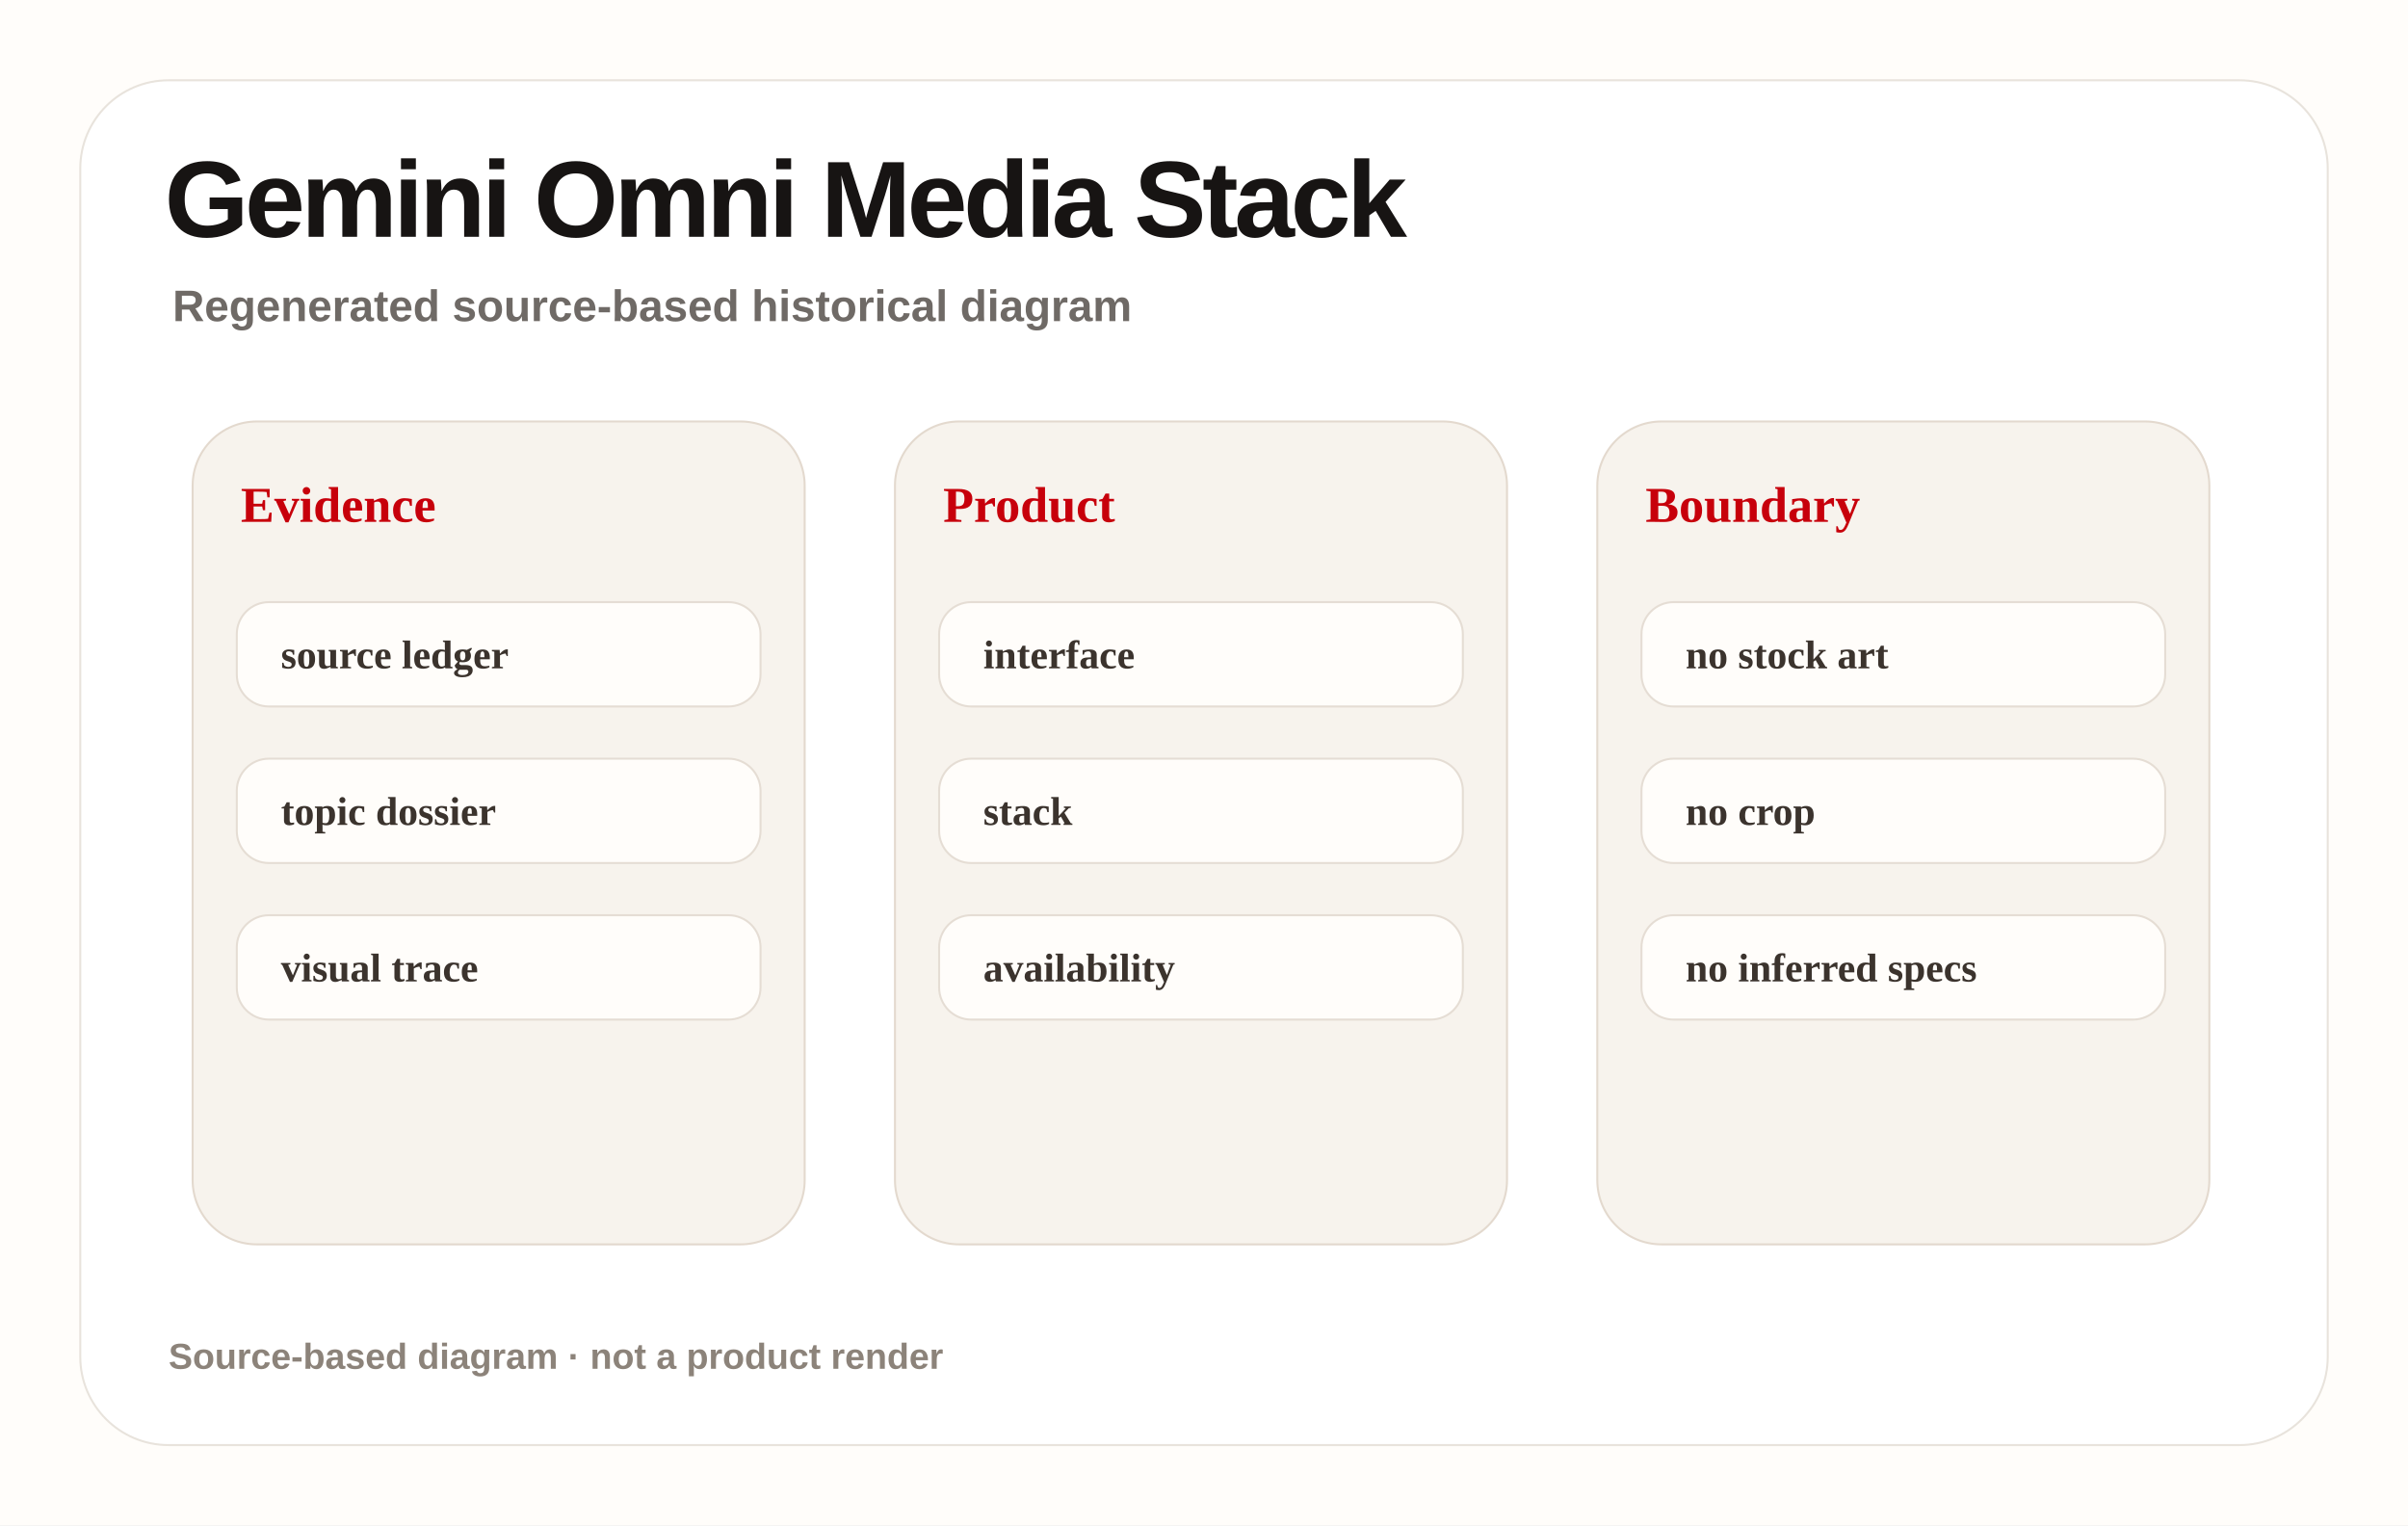
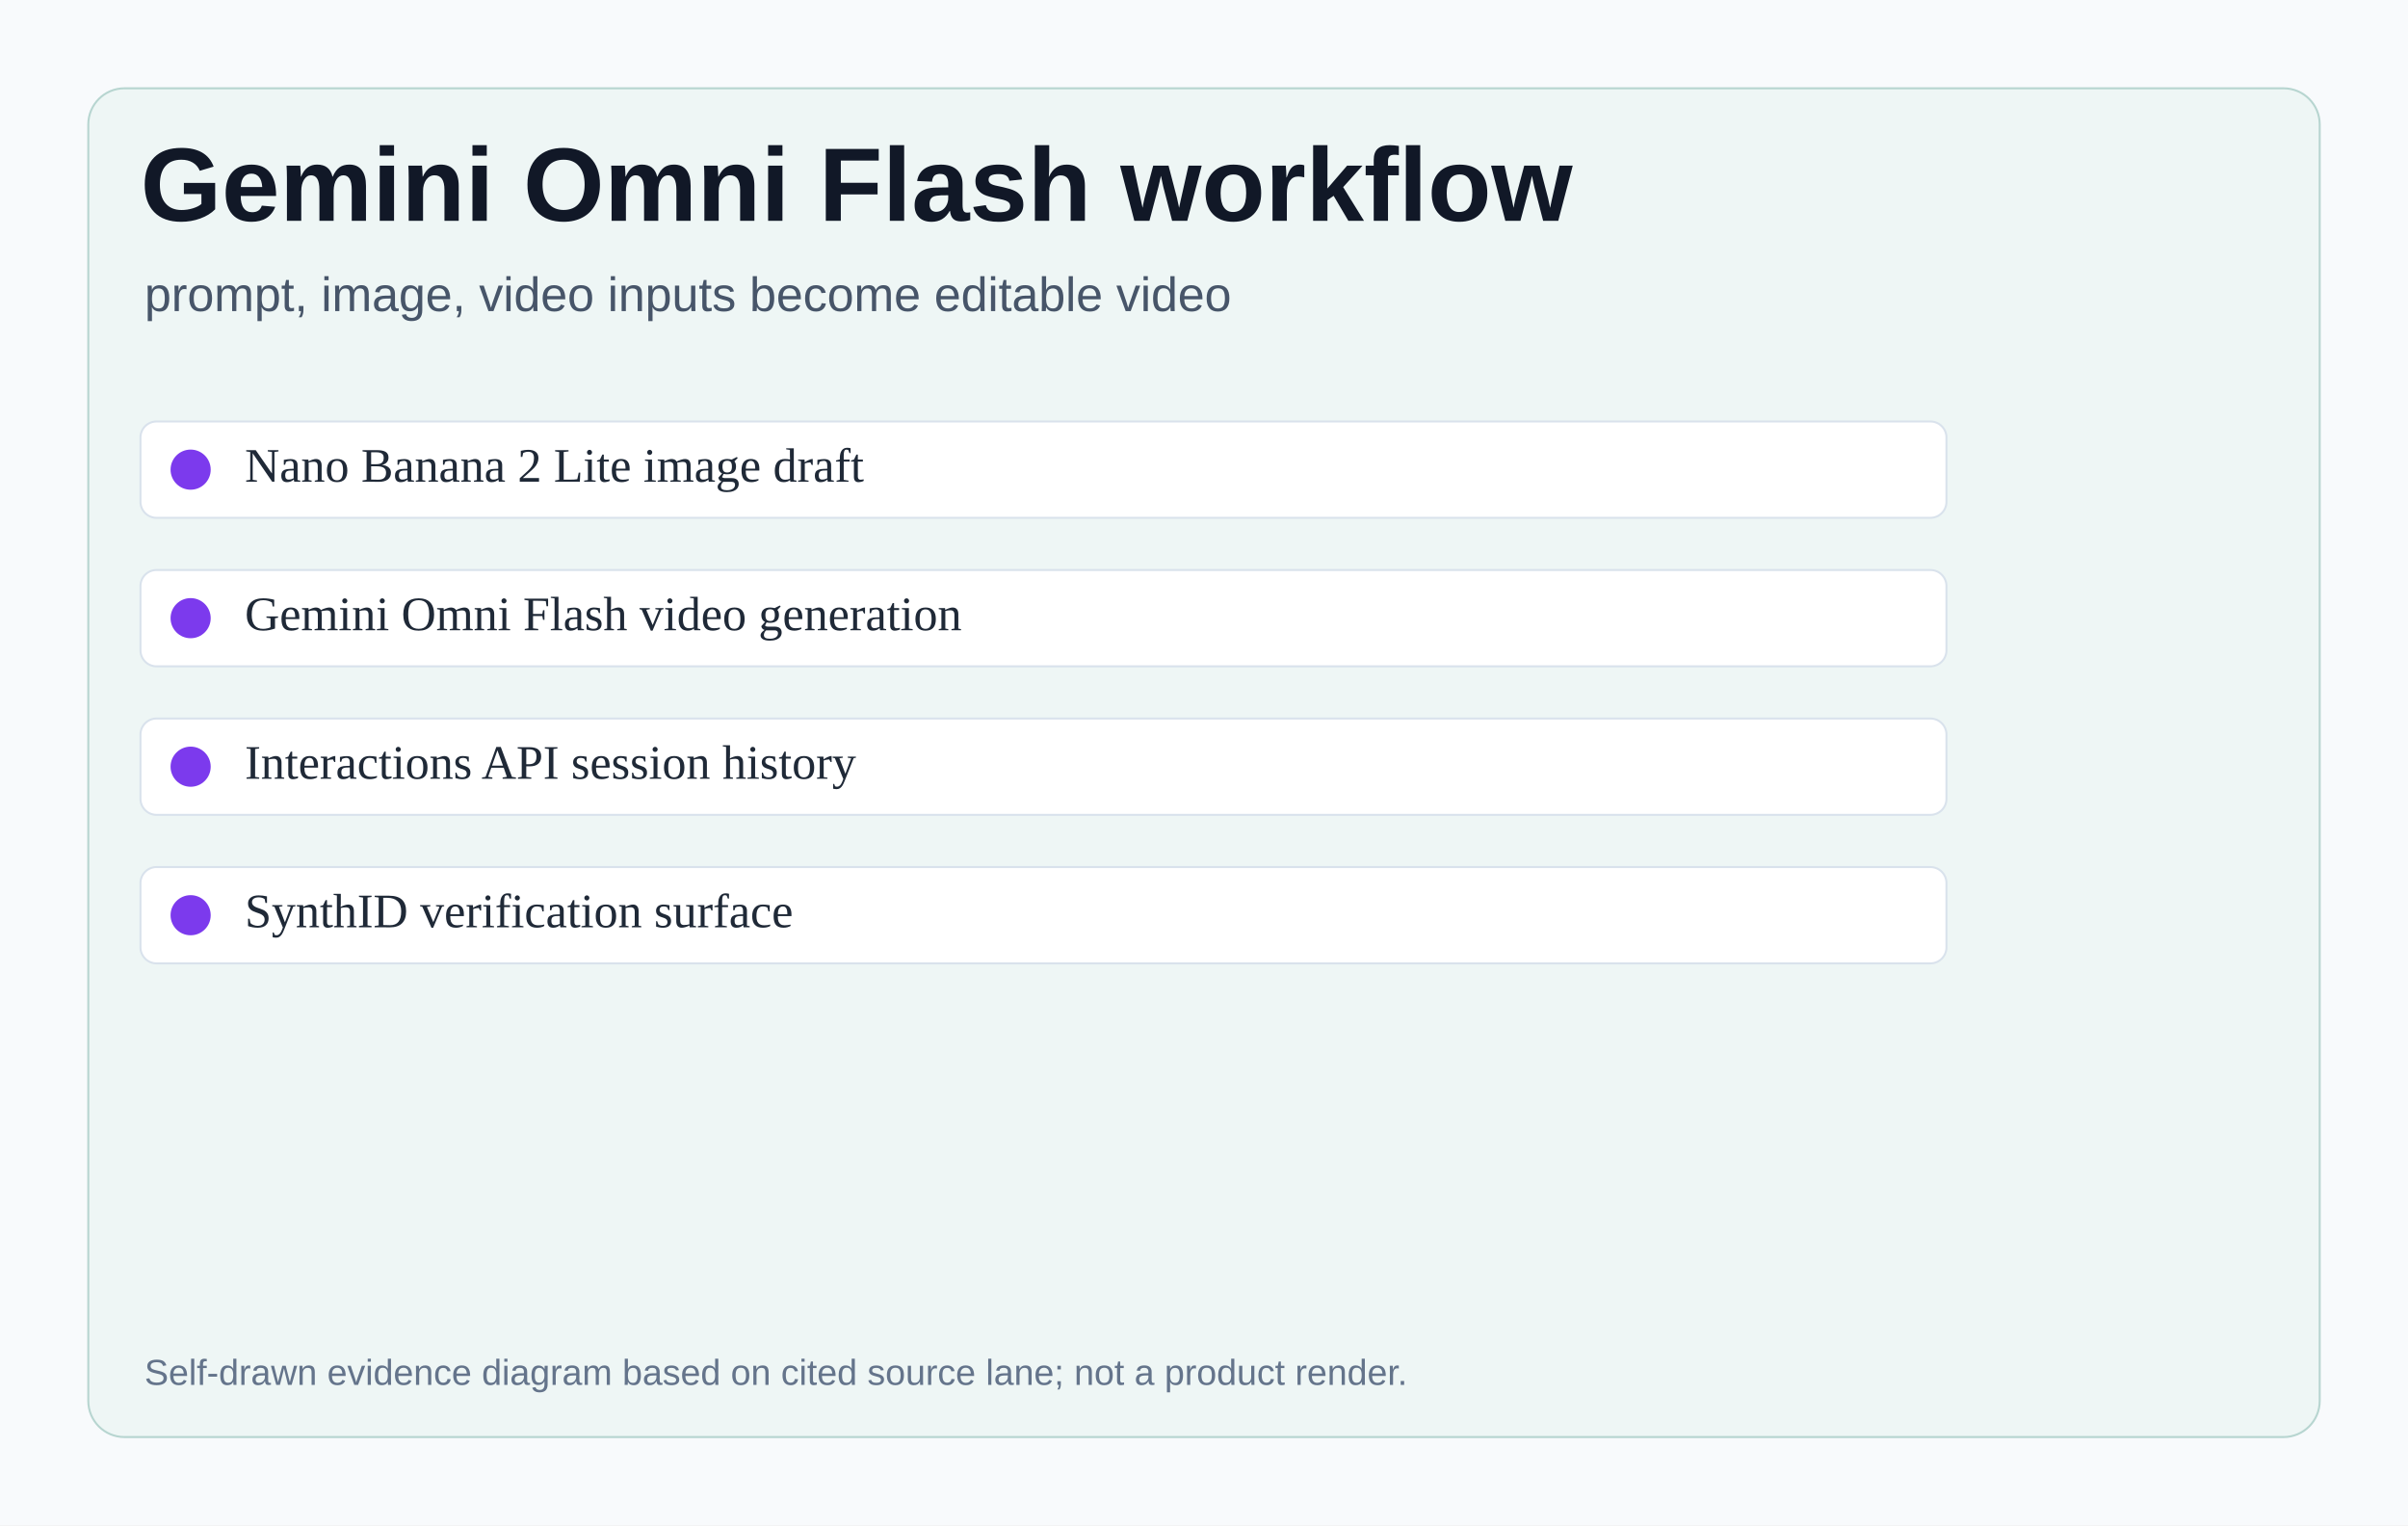
- <svg xmlns="http://www.w3.org/2000/svg" width="1200" height="760" viewBox="0 0 1200 760" role="img" aria-label="Gemini Omni Media Stack">
-   <rect width="1200" height="760" fill="#fffdfa" />
-   <rect x="40" y="40" width="1120" height="680" rx="44" fill="#ffffff" stroke="#e8e3dc" />
-   <text x="82" y="118" font-family="Aptos, Arial, sans-serif" font-size="54" font-weight="950" letter-spacing="-2" fill="#171413">Gemini Omni Media Stack</text>
-   <text x="86" y="160" font-family="Aptos, Arial, sans-serif" font-size="22" font-weight="700" fill="#6f6a66">Regenerated source-based historical diagram</text>
-   <rect x="96" y="210" width="305" height="410" rx="32" fill="#f7f3ed" stroke="#e3d9ce" />
-   <text x="120" y="260" font-size="25" font-weight="900" fill="#c7000b">Evidence</text>
-   <rect x="118" y="300" width="261" height="52" rx="16" fill="#fffdfa" stroke="#e5ddd4" />
-   <text x="140" y="333" font-size="20" font-weight="700" fill="#3b332d">source ledger</text>
-   <rect x="118" y="378" width="261" height="52" rx="16" fill="#fffdfa" stroke="#e5ddd4" />
-   <text x="140" y="411" font-size="20" font-weight="700" fill="#3b332d">topic dossier</text>
-   <rect x="118" y="456" width="261" height="52" rx="16" fill="#fffdfa" stroke="#e5ddd4" />
-   <text x="140" y="489" font-size="20" font-weight="700" fill="#3b332d">visual trace</text>
-   <rect x="446" y="210" width="305" height="410" rx="32" fill="#f7f3ed" stroke="#e3d9ce" />
-   <text x="470" y="260" font-size="25" font-weight="900" fill="#c7000b">Product</text>
-   <rect x="468" y="300" width="261" height="52" rx="16" fill="#fffdfa" stroke="#e5ddd4" />
-   <text x="490" y="333" font-size="20" font-weight="700" fill="#3b332d">interface</text>
-   <rect x="468" y="378" width="261" height="52" rx="16" fill="#fffdfa" stroke="#e5ddd4" />
-   <text x="490" y="411" font-size="20" font-weight="700" fill="#3b332d">stack</text>
-   <rect x="468" y="456" width="261" height="52" rx="16" fill="#fffdfa" stroke="#e5ddd4" />
-   <text x="490" y="489" font-size="20" font-weight="700" fill="#3b332d">availability</text>
-   <rect x="796" y="210" width="305" height="410" rx="32" fill="#f7f3ed" stroke="#e3d9ce" />
-   <text x="820" y="260" font-size="25" font-weight="900" fill="#c7000b">Boundary</text>
-   <rect x="818" y="300" width="261" height="52" rx="16" fill="#fffdfa" stroke="#e5ddd4" />
-   <text x="840" y="333" font-size="20" font-weight="700" fill="#3b332d">no stock art</text>
-   <rect x="818" y="378" width="261" height="52" rx="16" fill="#fffdfa" stroke="#e5ddd4" />
-   <text x="840" y="411" font-size="20" font-weight="700" fill="#3b332d">no crop</text>
-   <rect x="818" y="456" width="261" height="52" rx="16" fill="#fffdfa" stroke="#e5ddd4" />
-   <text x="840" y="489" font-size="20" font-weight="700" fill="#3b332d">no inferred specs</text>
-   <text x="84" y="682" font-family="Aptos, Arial, sans-serif" font-size="18" font-weight="700" fill="#8c837a">Source-based diagram · not a product render</text>
+ <svg xmlns="http://www.w3.org/2000/svg" width="1200" height="760" viewBox="0 0 1200 760">
+   <rect width="1200" height="760" fill="#f8fafc" />
+   <rect x="44" y="44" width="1112" height="672" rx="18" fill="#eef6f5" stroke="#b7d5d0" />
+   <text x="70" y="110" font-family="Arial, Helvetica, sans-serif" font-size="52" font-weight="700" fill="#111827">Gemini Omni Flash workflow</text>
+   <text x="72" y="155" font-family="Arial, Helvetica, sans-serif" font-size="24" fill="#475569">prompt, image, video inputs become editable video</text>
+   <g transform="translate(70 210)">
+     <rect width="900" height="48" rx="8" fill="#fff" stroke="#d9e2ec" />
+     <circle cx="25" cy="24" r="10" fill="#7c3aed" />
+     <text x="52" y="30" font-size="24" fill="#1f2937">Nano Banana 2 Lite image draft</text>
+   </g>
+   <g transform="translate(70 284)">
+     <rect width="900" height="48" rx="8" fill="#fff" stroke="#d9e2ec" />
+     <circle cx="25" cy="24" r="10" fill="#7c3aed" />
+     <text x="52" y="30" font-size="24" fill="#1f2937">Gemini Omni Flash video generation</text>
+   </g>
+   <g transform="translate(70 358)">
+     <rect width="900" height="48" rx="8" fill="#fff" stroke="#d9e2ec" />
+     <circle cx="25" cy="24" r="10" fill="#7c3aed" />
+     <text x="52" y="30" font-size="24" fill="#1f2937">Interactions API session history</text>
+   </g>
+   <g transform="translate(70 432)">
+     <rect width="900" height="48" rx="8" fill="#fff" stroke="#d9e2ec" />
+     <circle cx="25" cy="24" r="10" fill="#7c3aed" />
+     <text x="52" y="30" font-size="24" fill="#1f2937">SynthID verification surface</text>
+   </g>
+   <text x="72" y="690" font-family="Arial, Helvetica, sans-serif" font-size="18" fill="#64748b">Self-drawn evidence diagram based on cited source lane; not a product render.</text>
</svg>
